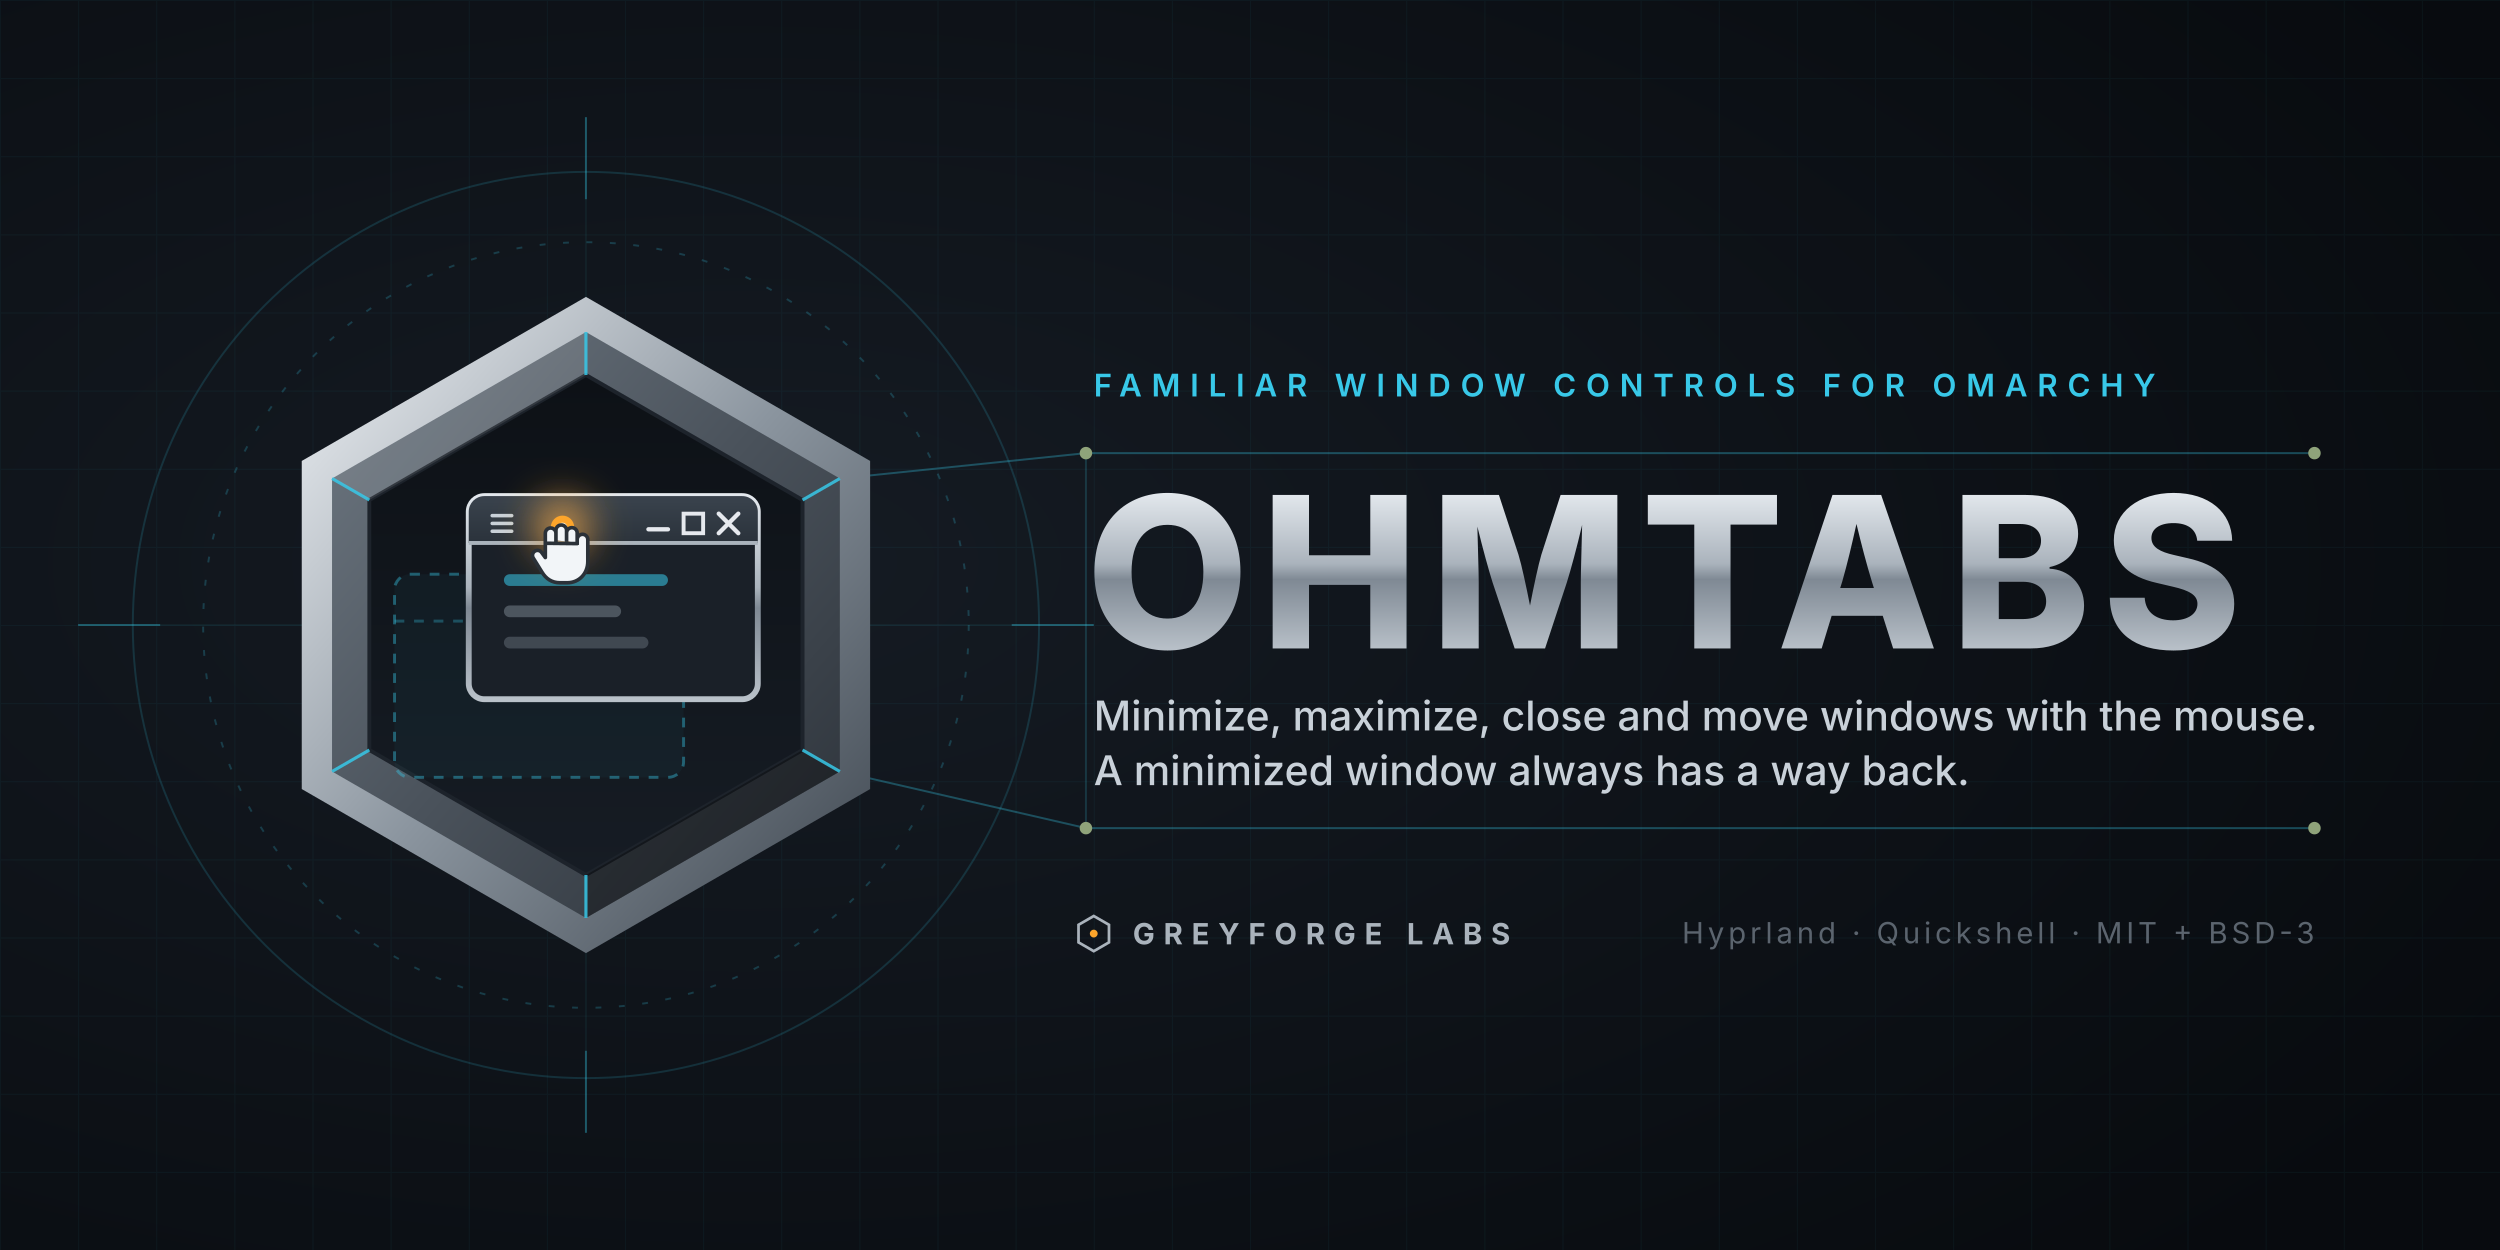
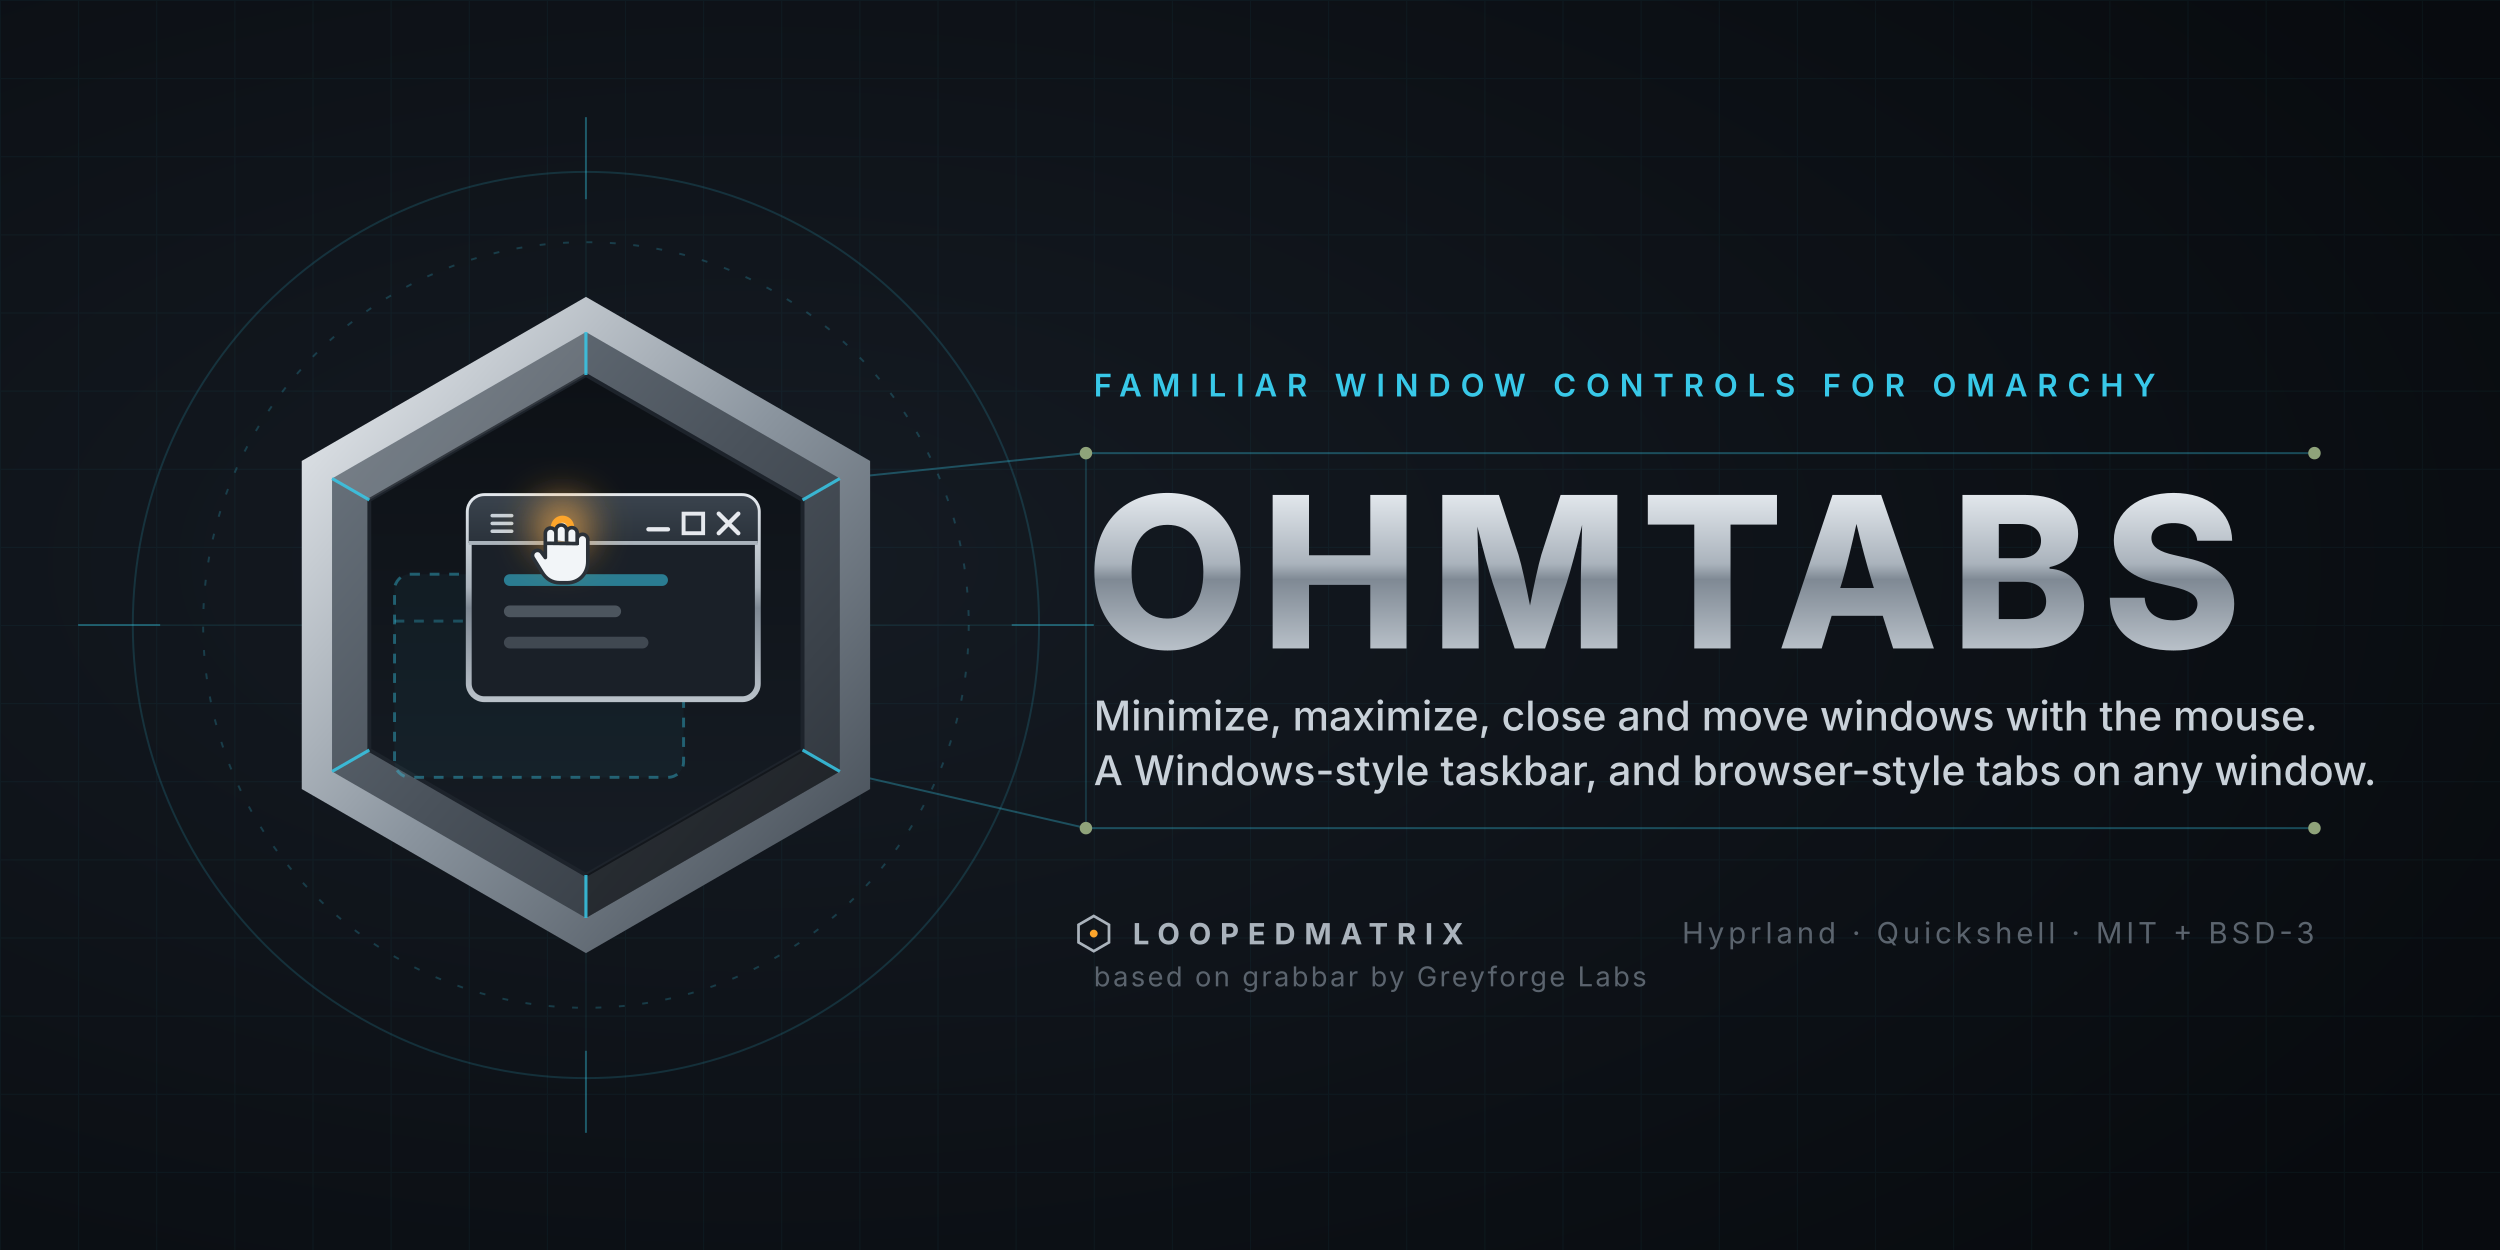
<svg xmlns="http://www.w3.org/2000/svg" width="1280" height="640" viewBox="0 0 1280 640" font-family="Adwaita Sans, Inter, Noto Sans, Liberation Sans, sans-serif">
  <defs>
    <radialGradient id="plate" cx="30%" cy="45%" r="80%">
      <stop offset="0" stop-color="#151b23" />
      <stop offset="1" stop-color="#080b0f" />
    </radialGradient>
    <linearGradient id="steel" x1="0" y1="0" x2="0" y2="1">
      <stop offset="0" stop-color="#e3e8ed" />
      <stop offset="0.45" stop-color="#aab3bc" />
      <stop offset="0.55" stop-color="#7f8994" />
      <stop offset="1" stop-color="#b9c1c9" />
    </linearGradient>
    <linearGradient id="steelEdge" x1="0" y1="0" x2="1" y2="1">
      <stop offset="0" stop-color="#f2f5f8" />
      <stop offset="0.5" stop-color="#8b959f" />
      <stop offset="1" stop-color="#3b434c" />
    </linearGradient>
    <linearGradient id="steelFace" x1="0" y1="0" x2="1" y2="1">
      <stop offset="0" stop-color="#6f7983" />
      <stop offset="0.5" stop-color="#4a525b" />
      <stop offset="1" stop-color="#2b3138" />
    </linearGradient>
    <linearGradient id="inset" x1="0" y1="0" x2="0" y2="1">
      <stop offset="0" stop-color="#0d1116" />
      <stop offset="1" stop-color="#161c24" />
    </linearGradient>
    <linearGradient id="strip" x1="0" y1="0" x2="0" y2="1">
      <stop offset="0" stop-color="#3a434d" />
      <stop offset="1" stop-color="#2a323b" />
    </linearGradient>
    <radialGradient id="amber" cx="50%" cy="50%" r="50%">
      <stop offset="0" stop-color="#fff1cc" />
      <stop offset="0.35" stop-color="#fda52b" />
      <stop offset="1" stop-color="#fda52b" stop-opacity="0" />
    </radialGradient>
    <filter id="glow" x="-50%" y="-50%" width="200%" height="200%">
      <feGaussianBlur stdDeviation="3" />
    </filter>
    <filter id="softGlow" x="-50%" y="-50%" width="200%" height="200%">
      <feGaussianBlur stdDeviation="10" />
    </filter>
    <pattern id="grid" width="40" height="40" patternUnits="userSpaceOnUse">
      <path d="M40 0H0V40" fill="none" stroke="#38c8e8" stroke-opacity="0.045" stroke-width="1" />
    </pattern>
  </defs>
  <rect width="1280" height="640" fill="url(#plate)" />
  <rect width="1280" height="640" fill="url(#grid)" />
  <g stroke="#38c8e8" fill="none" stroke-width="1">
    <circle cx="300" cy="320" r="232" stroke-opacity="0.16" />
    <circle cx="300" cy="320" r="196" stroke-opacity="0.22" stroke-dasharray="3 9" />
    <circle cx="300" cy="320" r="118" stroke-opacity="0.12" />
    <path d="M300 60V102 M300 538V580 M40 320H82 M518 320H560" stroke-opacity="0.35" />
    <path d="M300 60V580 M40 320H560" stroke-opacity="0.06" />
  </g>
  <g stroke="#38c8e8" stroke-width="1" fill="none">
    <path d="M430 245 L556 232 L 1185 232" stroke-opacity="0.32" />
    <path d="M430 395 L556 424 L 1185 424" stroke-opacity="0.32" />
    <path d="M556 232 L556 424" stroke-opacity="0.18" />
  </g>
  <g fill="#8fa37a">
    <circle cx="556" cy="232" r="3.2" />
    <circle cx="556" cy="424" r="3.2" />
    <circle cx="1185" cy="232" r="3.2" />
    <circle cx="1185" cy="424" r="3.2" />
  </g>
  <g transform="translate(300 320)">
    <polygon points="0,-168 145.5,-84 145.5,84 0,168 -145.5,84 -145.5,-84" fill="url(#steelEdge)" />
    <polygon points="0,-150 130,-75 130,75 0,150 -130,75 -130,-75" fill="url(#steelFace)" />
    <polygon points="0,-128 110.9,-64 110.9,64 0,128 -110.9,64 -110.9,-64" fill="url(#inset)" stroke="#1d232b" stroke-width="2" />
    <path d="M0,-150 L-130,-75 L-110.9,-64 L0,-128 Z" fill="#ffffff" fill-opacity="0.10" />
    <path d="M130,75 L0,150 L0,128 L110.9,64 Z" fill="#000000" fill-opacity="0.35" />
    <path d="M-130,-75 L-110.9,-64 M130,-75 L110.9,-64 M-130,75 L-110.9,64 M130,75 L110.9,64 M0,-150 L0,-128 M0,150 L0,128" stroke="#38c8e8" stroke-width="1.6" stroke-opacity="0.85" />
    <g transform="translate(-24 26)">
      <rect x="-74" y="-52" width="148" height="104" rx="8" fill="#38c8e8" fill-opacity="0.04" stroke="#38c8e8" stroke-opacity="0.4" stroke-width="1.5" stroke-dasharray="5 5" />
      <path d="M-74 -28 H74" stroke="#38c8e8" stroke-opacity="0.3" stroke-width="1.5" stroke-dasharray="5 5" />
    </g>
    <g transform="translate(14 -14)">
      <rect x="-74" y="-52" width="148" height="104" rx="8" fill="#1a2028" stroke="url(#steel)" stroke-width="3" />
      <path d="M-74 -44 a8 8 0 0 1 8 -8 h132 a8 8 0 0 1 8 8 v16 h-148 z" fill="url(#strip)" />
      <path d="M-74 -28 H74" stroke="#aab3bc" stroke-width="2" />
      <path d="M-62 -42 h10 M-62 -38 h10 M-62 -34 h10" stroke="#c9d1d9" stroke-width="1.8" stroke-linecap="round" />
      <path d="M18 -35 h10" stroke="#e6e9ee" stroke-width="2.2" stroke-linecap="round" />
      <rect x="36" y="-43" width="10" height="10" fill="none" stroke="#e6e9ee" stroke-width="2" />
      <path d="M54 -43 l10 10 M64 -43 l-10 10" stroke="#e6e9ee" stroke-width="2.2" stroke-linecap="round" />
      <rect x="-56" y="-12" width="84" height="6" rx="3" fill="#38c8e8" fill-opacity="0.55" />
      <rect x="-56" y="4" width="60" height="6" rx="3" fill="#6f7983" fill-opacity="0.6" />
      <rect x="-56" y="20" width="74" height="6" rx="3" fill="#6f7983" fill-opacity="0.45" />
    </g>
    <g transform="translate(-12 -50)">
      <circle cx="0" cy="0" r="18" fill="url(#amber)" filter="url(#softGlow)" />
      <circle cx="0" cy="0" r="6" fill="#fda52b" />
      <circle cx="0" cy="0" r="2.4" fill="#fff4d6" />
      <g transform="translate(-19 -8) scale(1.7)" fill="#f2f5f8" stroke="#2b3138" stroke-width="1.1" stroke-linejoin="round">
        <path d="M6 9.5 V6.5 a1.6 1.6 0 0 1 3.2 0 V9 M9.2 8.6 V5.6 a1.6 1.6 0 0 1 3.2 0 V9 M12.4 8.6 V6.4 a1.6 1.6 0 0 1 3.2 0 V10 M15.6 9.6 V8.4 a1.6 1.6 0 0 1 3.2 0 V15 c0 3.6 -2.6 6.4 -6.2 6.4 h-2.2 c-2.4 0 -4.2 -1.2 -5.4 -3.2 l-2.6 -4.2 a1.5 1.5 0 0 1 2.5 -1.7 l1.1 1.5 V9.5 z" />
      </g>
    </g>
  </g>
  <text x="556" y="332" font-size="108" font-weight="800" letter-spacing="6" fill="url(#steel)">OHMTABS</text>
  <text x="560" y="374" font-size="21" font-weight="500" fill="#c9d1d9">Minimize, maximize, close and move windows with the mouse.</text>
-   <text x="560" y="402" font-size="21" font-weight="500" fill="#c9d1d9">A minimized window always has a way back.</text>
+   <text x="560" y="402" font-size="21" font-weight="500" fill="#c9d1d9">A Windows-style taskbar, and browser-style tabs on any window.</text>
  <text x="560" y="203" font-size="16" font-weight="600" letter-spacing="5" fill="#38c8e8">FAMILIAR WINDOW CONTROLS FOR OMARCHY</text>
  <g transform="translate(560 478)">
    <polygon points="0,-9 7.8,-4.5 7.8,4.5 0,9 -7.8,4.5 -7.8,-4.5" fill="none" stroke="#aab3bc" stroke-width="1.4" />
    <circle cx="0" cy="0" r="2" fill="#fda52b" />
-     <text x="20" y="5.5" font-size="15" font-weight="700" letter-spacing="4.5" fill="#aab3bc">GREYFORGE LABS</text>
+     <text x="20" y="5.5" font-size="15" font-weight="700" letter-spacing="4.5" fill="#aab3bc">LOOPEDMATRIX</text>
  </g>
+   <text x="560" y="505" font-size="14" letter-spacing="1.2" fill="#5b646e">based on grabbar by Greyforge Labs</text>
  <text x="1185" y="483" font-size="15" letter-spacing="2" fill="#5b646e" text-anchor="end">Hyprland · Quickshell · MIT + BSD-3</text>
</svg>
